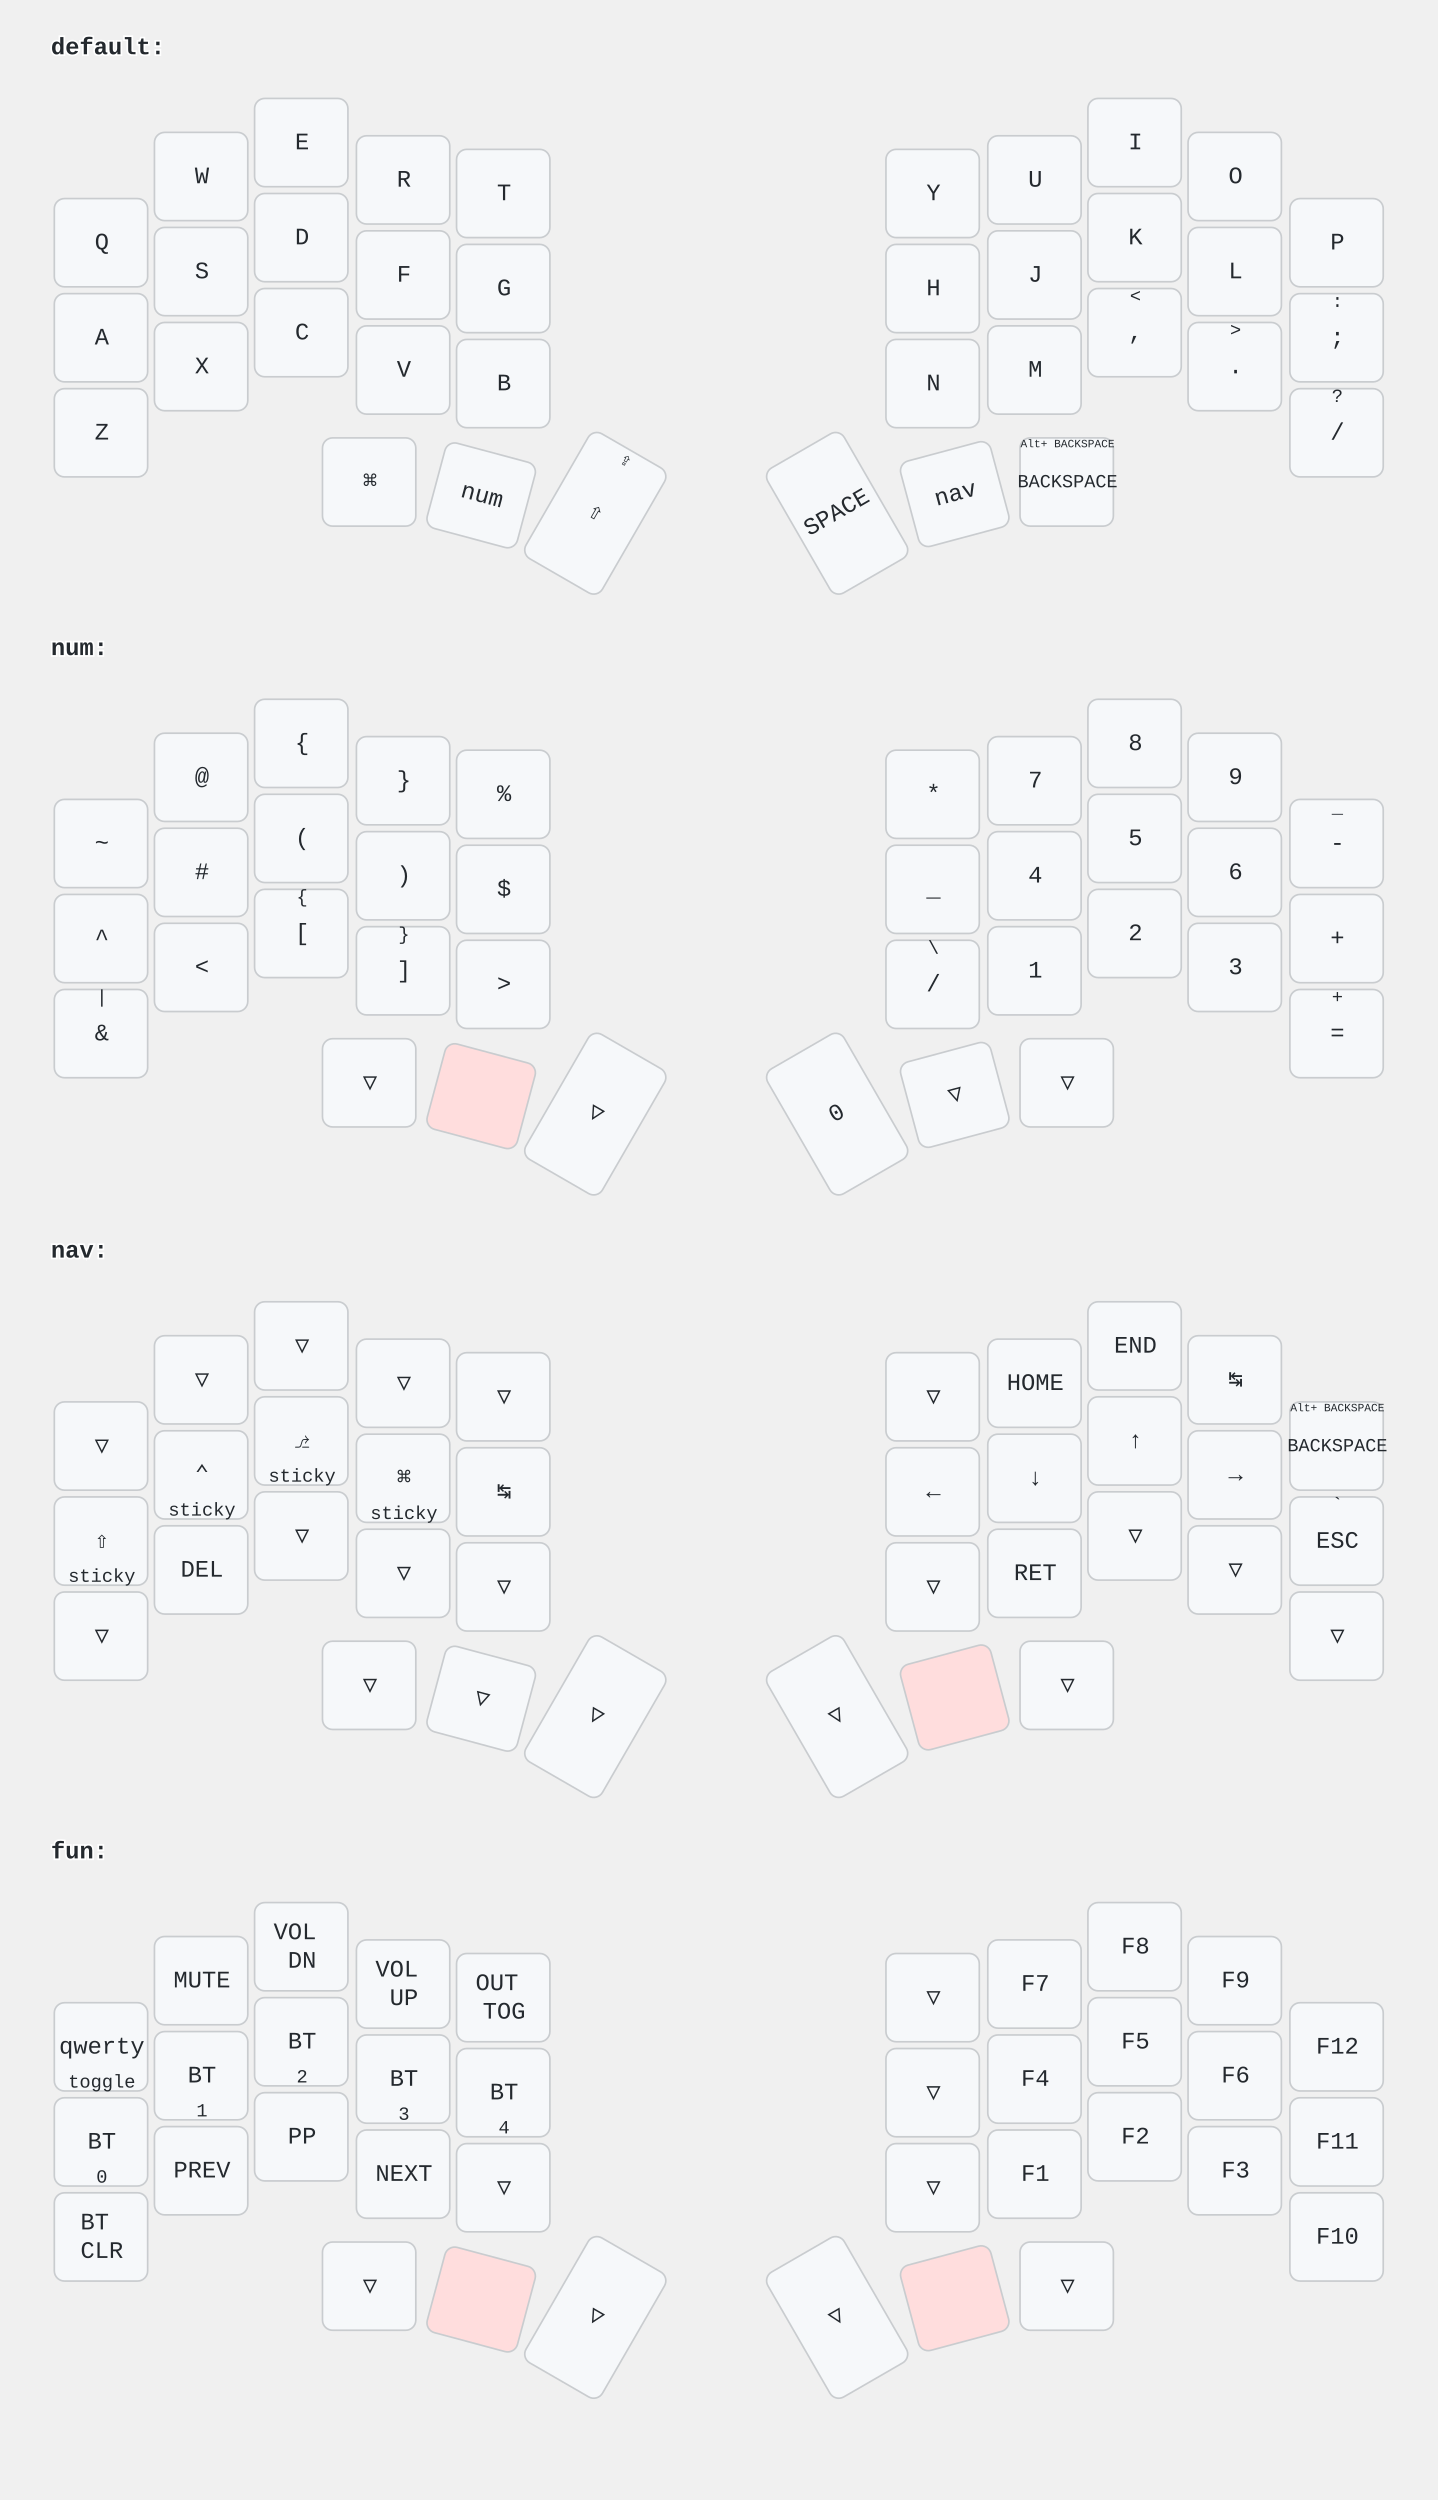
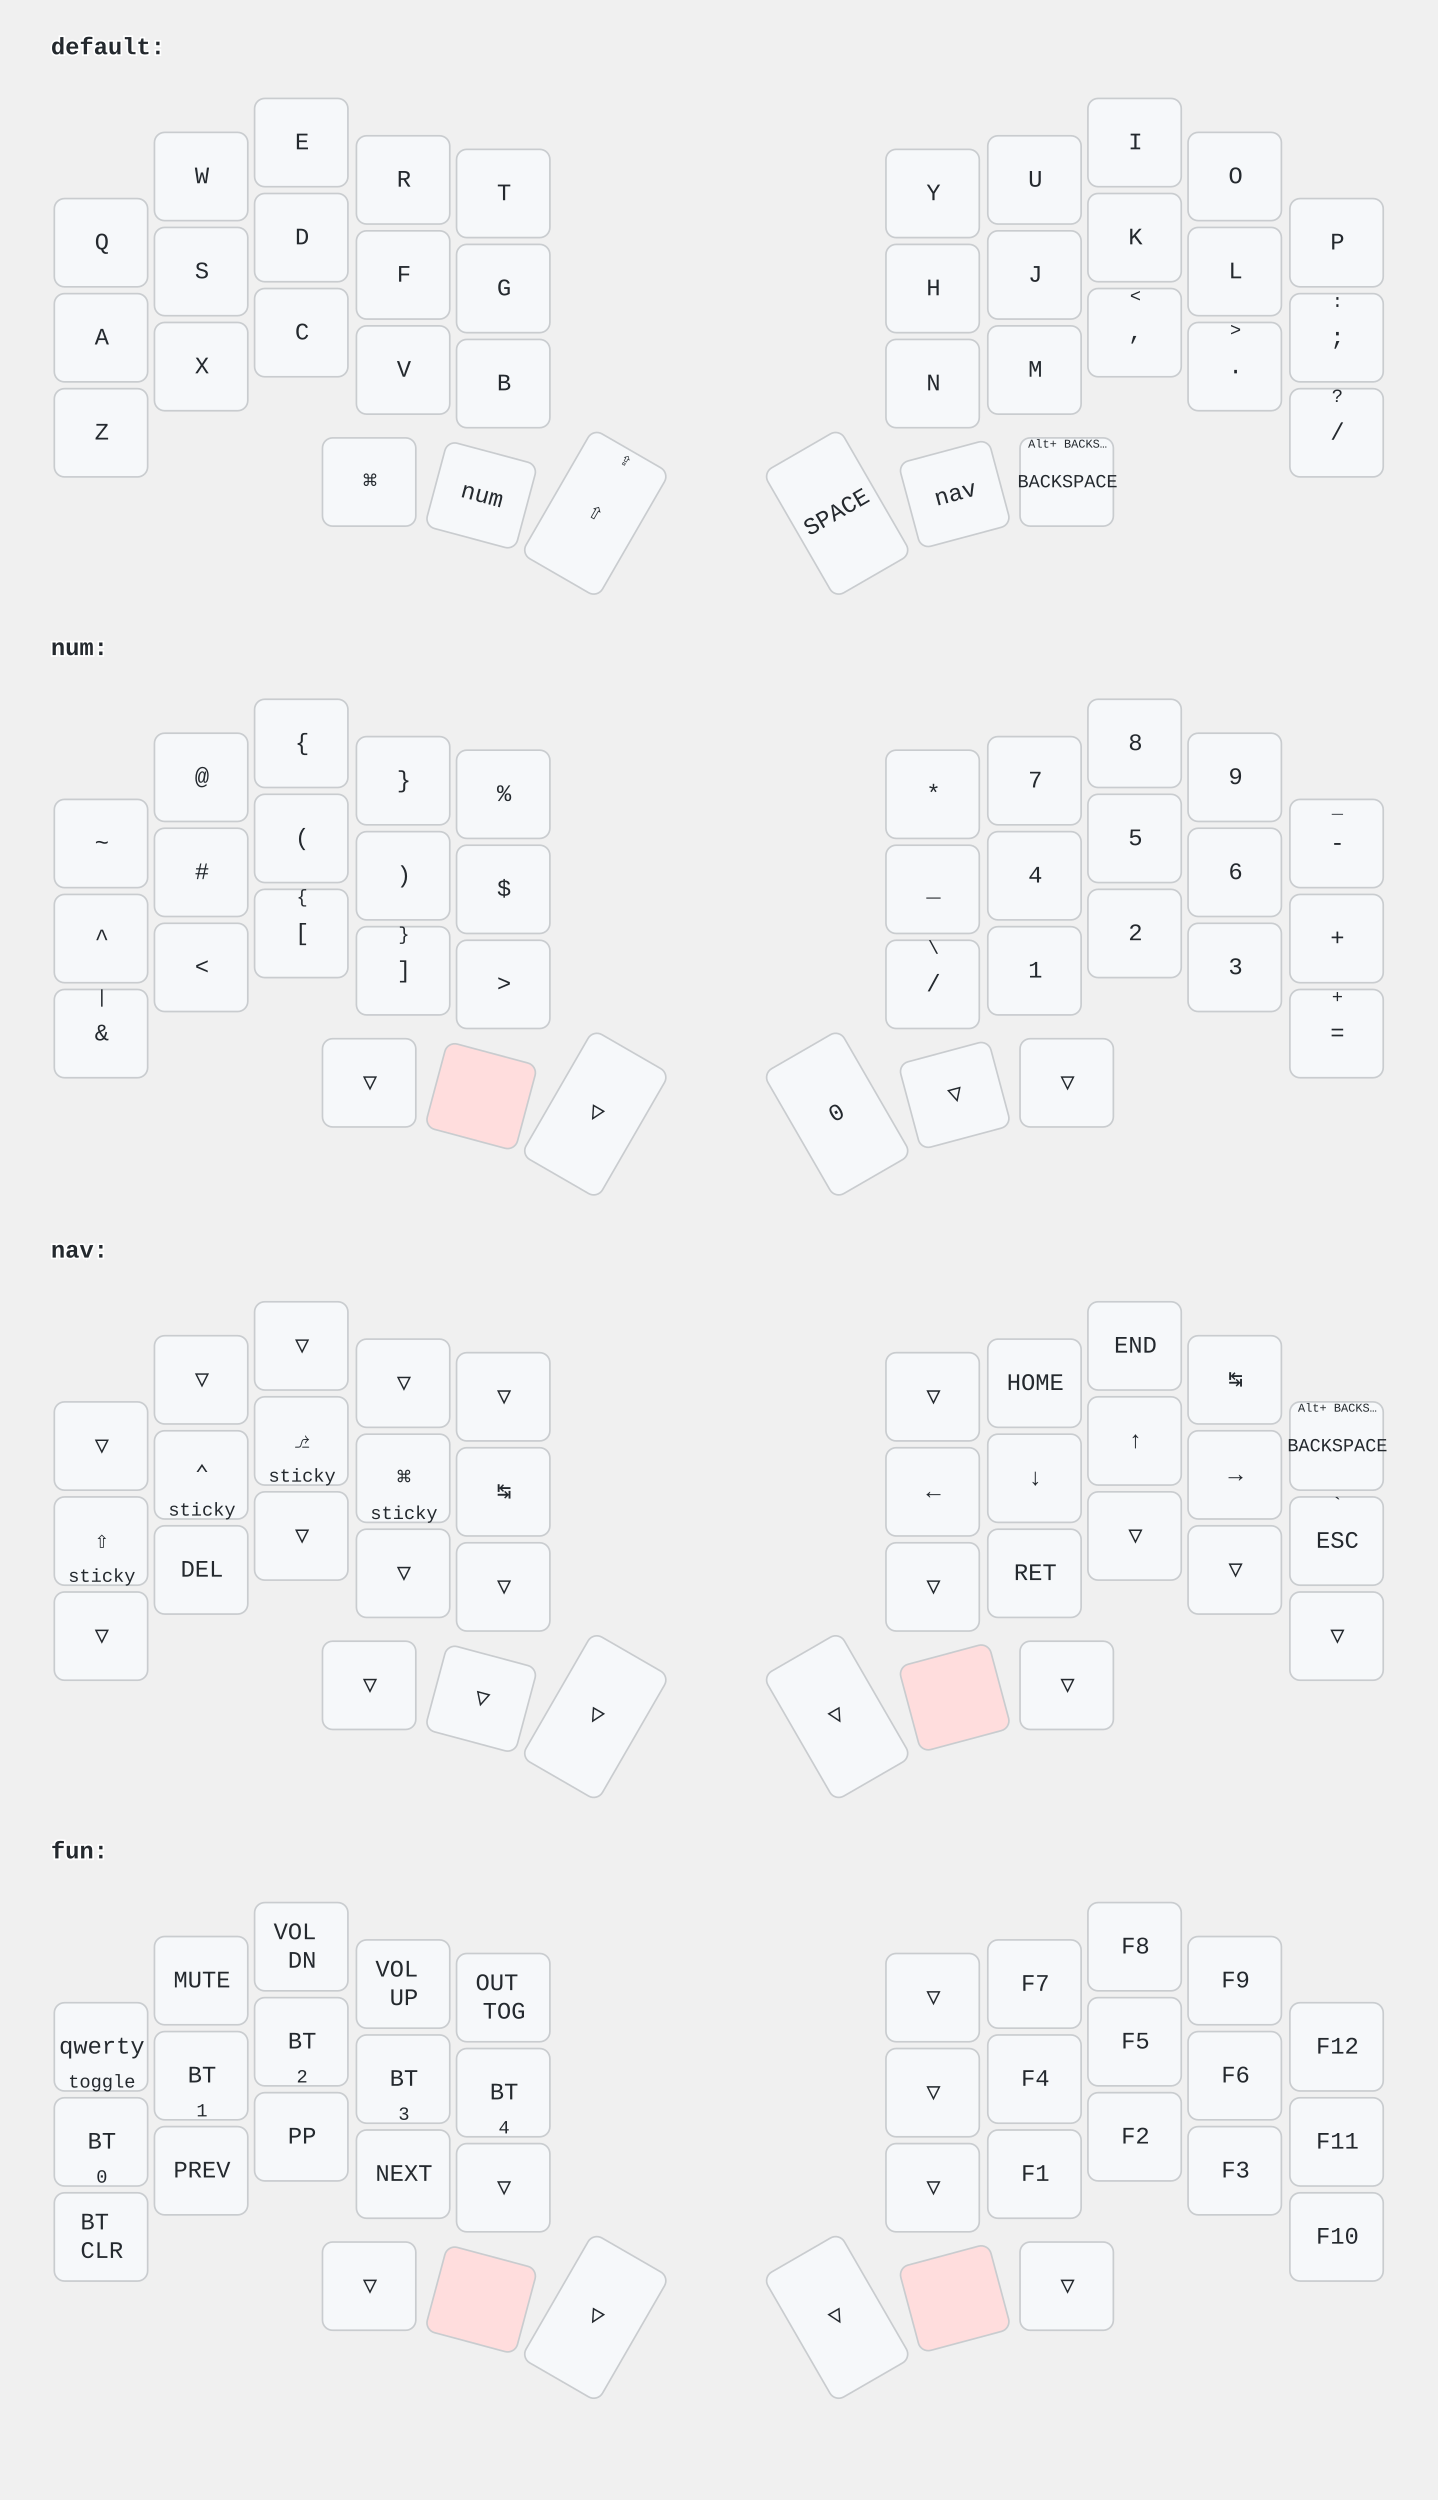
<svg xmlns="http://www.w3.org/2000/svg" width="847" height="1473" viewBox="0 0 847 1473" class="keymap">
  <style>/* font and background color specifications */
svg {
    font-family: SFMono-Regular,Consolas,Liberation Mono,Menlo,monospace;
    font-size: 14px;
    font-kerning: normal;
    text-rendering: optimizeLegibility;
    fill: #24292e;
}

/* default key styling */
rect {
    fill: #f6f8fa;
    stroke: #c9cccf;
    stroke-width: 1;
}

/* color accent for combo boxes */
rect.combo {
    fill: #cdf;
}

/* color accent for held keys */
rect.held, rect.combo.held {
    fill: #fdd;
}

/* color accent for ghost (optional) keys */
rect.ghost, rect.combo.ghost {
    fill: #ddd;
}

text {
    text-anchor: middle;
    dominant-baseline: middle;
}

/* styling for layer labels */
text.label {
    font-weight: bold;
    text-anchor: start;
    stroke: white;
    stroke-width: 2;
    paint-order: stroke;
}

/* styling for combo tap, and key hold/shifted label text */
text.combo, text.hold, text.shifted {
    font-size: 11px;
}

text.hold {
    text-anchor: middle;
    dominant-baseline: auto;
}

text.shifted {
    text-anchor: middle;
    dominant-baseline: hanging;
}

/* styling for hold/shifted label text in combo box */
text.combo.hold, text.combo.shifted {
    font-size: 8px;
}

/* styling for combo dendrons */
path {
    stroke-width: 1;
    stroke: gray;
    fill: none;
}
</style>
  <g transform="translate(30, 0)" class="layer-default">
-     <text x="0" y="28" class="label">default:</text>
+     <text x="0" y="28" class="label" id="default">default:</text>
    <g transform="translate(0, 56)">
      <g transform="translate(30, 87)" class="key keypos-0">
        <rect rx="6" ry="6" x="-28" y="-26" width="55" height="52" class="key" />
        <text x="0" y="0" class="key tap">Q</text>
      </g>
      <g transform="translate(89, 48)" class="key keypos-1">
        <rect rx="6" ry="6" x="-28" y="-26" width="55" height="52" class="key" />
        <text x="0" y="0" class="key tap">W</text>
      </g>
      <g transform="translate(148, 28)" class="key keypos-2">
        <rect rx="6" ry="6" x="-28" y="-26" width="55" height="52" class="key" />
        <text x="0" y="0" class="key tap">E</text>
      </g>
      <g transform="translate(208, 50)" class="key keypos-3">
        <rect rx="6" ry="6" x="-28" y="-26" width="55" height="52" class="key" />
        <text x="0" y="0" class="key tap">R</text>
      </g>
      <g transform="translate(267, 58)" class="key keypos-4">
        <rect rx="6" ry="6" x="-28" y="-26" width="55" height="52" class="key" />
        <text x="0" y="0" class="key tap">T</text>
      </g>
      <g transform="translate(520, 58)" class="key keypos-5">
        <rect rx="6" ry="6" x="-28" y="-26" width="55" height="52" class="key" />
        <text x="0" y="0" class="key tap">Y</text>
      </g>
      <g transform="translate(580, 50)" class="key keypos-6">
        <rect rx="6" ry="6" x="-28" y="-26" width="55" height="52" class="key" />
        <text x="0" y="0" class="key tap">U</text>
      </g>
      <g transform="translate(639, 28)" class="key keypos-7">
        <rect rx="6" ry="6" x="-28" y="-26" width="55" height="52" class="key" />
        <text x="0" y="0" class="key tap">I</text>
      </g>
      <g transform="translate(698, 48)" class="key keypos-8">
        <rect rx="6" ry="6" x="-28" y="-26" width="55" height="52" class="key" />
        <text x="0" y="0" class="key tap">O</text>
      </g>
      <g transform="translate(758, 87)" class="key keypos-9">
        <rect rx="6" ry="6" x="-28" y="-26" width="55" height="52" class="key" />
        <text x="0" y="0" class="key tap">P</text>
      </g>
      <g transform="translate(30, 143)" class="key keypos-10">
        <rect rx="6" ry="6" x="-28" y="-26" width="55" height="52" class="key" />
        <text x="0" y="0" class="key tap">A</text>
      </g>
      <g transform="translate(89, 104)" class="key keypos-11">
        <rect rx="6" ry="6" x="-28" y="-26" width="55" height="52" class="key" />
        <text x="0" y="0" class="key tap">S</text>
      </g>
      <g transform="translate(148, 84)" class="key keypos-12">
        <rect rx="6" ry="6" x="-28" y="-26" width="55" height="52" class="key" />
        <text x="0" y="0" class="key tap">D</text>
      </g>
      <g transform="translate(208, 106)" class="key keypos-13">
        <rect rx="6" ry="6" x="-28" y="-26" width="55" height="52" class="key" />
        <text x="0" y="0" class="key tap">F</text>
      </g>
      <g transform="translate(267, 114)" class="key keypos-14">
        <rect rx="6" ry="6" x="-28" y="-26" width="55" height="52" class="key" />
        <text x="0" y="0" class="key tap">G</text>
      </g>
      <g transform="translate(520, 114)" class="key keypos-15">
        <rect rx="6" ry="6" x="-28" y="-26" width="55" height="52" class="key" />
        <text x="0" y="0" class="key tap">H</text>
      </g>
      <g transform="translate(580, 106)" class="key keypos-16">
        <rect rx="6" ry="6" x="-28" y="-26" width="55" height="52" class="key" />
        <text x="0" y="0" class="key tap">J</text>
      </g>
      <g transform="translate(639, 84)" class="key keypos-17">
        <rect rx="6" ry="6" x="-28" y="-26" width="55" height="52" class="key" />
        <text x="0" y="0" class="key tap">K</text>
      </g>
      <g transform="translate(698, 104)" class="key keypos-18">
        <rect rx="6" ry="6" x="-28" y="-26" width="55" height="52" class="key" />
        <text x="0" y="0" class="key tap">L</text>
      </g>
      <g transform="translate(758, 143)" class="key keypos-19">
        <rect rx="6" ry="6" x="-28" y="-26" width="55" height="52" class="key" />
        <text x="0" y="0" class="key tap">;</text>
        <text x="0" y="-24" class="key shifted">:</text>
      </g>
      <g transform="translate(30, 199)" class="key keypos-20">
        <rect rx="6" ry="6" x="-28" y="-26" width="55" height="52" class="key" />
        <text x="0" y="0" class="key tap">Z</text>
      </g>
      <g transform="translate(89, 160)" class="key keypos-21">
        <rect rx="6" ry="6" x="-28" y="-26" width="55" height="52" class="key" />
        <text x="0" y="0" class="key tap">X</text>
      </g>
      <g transform="translate(148, 140)" class="key keypos-22">
        <rect rx="6" ry="6" x="-28" y="-26" width="55" height="52" class="key" />
        <text x="0" y="0" class="key tap">C</text>
      </g>
      <g transform="translate(208, 162)" class="key keypos-23">
        <rect rx="6" ry="6" x="-28" y="-26" width="55" height="52" class="key" />
        <text x="0" y="0" class="key tap">V</text>
      </g>
      <g transform="translate(267, 170)" class="key keypos-24">
        <rect rx="6" ry="6" x="-28" y="-26" width="55" height="52" class="key" />
        <text x="0" y="0" class="key tap">B</text>
      </g>
      <g transform="translate(520, 170)" class="key keypos-25">
        <rect rx="6" ry="6" x="-28" y="-26" width="55" height="52" class="key" />
        <text x="0" y="0" class="key tap">N</text>
      </g>
      <g transform="translate(580, 162)" class="key keypos-26">
        <rect rx="6" ry="6" x="-28" y="-26" width="55" height="52" class="key" />
        <text x="0" y="0" class="key tap">M</text>
      </g>
      <g transform="translate(639, 140)" class="key keypos-27">
        <rect rx="6" ry="6" x="-28" y="-26" width="55" height="52" class="key" />
        <text x="0" y="0" class="key tap">,</text>
        <text x="0" y="-24" class="key shifted">&lt;</text>
      </g>
      <g transform="translate(698, 160)" class="key keypos-28">
        <rect rx="6" ry="6" x="-28" y="-26" width="55" height="52" class="key" />
        <text x="0" y="0" class="key tap">.</text>
        <text x="0" y="-24" class="key shifted">&gt;</text>
      </g>
      <g transform="translate(758, 199)" class="key keypos-29">
        <rect rx="6" ry="6" x="-28" y="-26" width="55" height="52" class="key" />
        <text x="0" y="0" class="key tap">/</text>
        <text x="0" y="-24" class="key shifted">?</text>
      </g>
      <g transform="translate(188, 228)" class="key keypos-30">
        <rect rx="6" ry="6" x="-28" y="-26" width="55" height="52" class="key" />
        <text x="0" y="0" class="key tap">⌘</text>
      </g>
      <g transform="translate(254, 236) rotate(15.0)" class="key keypos-31">
        <rect rx="6" ry="6" x="-28" y="-26" width="55" height="52" class="key" />
-         <text x="0" y="0" class="key tap">num</text>
+         <a href="#num">
+           <text x="0" y="0" class="key tap layer-activator">num</text>
+         </a>
      </g>
      <g transform="translate(321, 246) rotate(30.0)" class="key keypos-32">
        <rect rx="6" ry="6" x="-26" y="-42" width="52" height="85" class="key" />
        <text x="0" y="0" class="key tap">⇧</text>
        <text x="0" y="-40" class="key shifted">⇪</text>
      </g>
      <g transform="translate(463, 246) rotate(-30.0)" class="key keypos-33">
        <rect rx="6" ry="6" x="-26" y="-42" width="52" height="85" class="key" />
        <text x="0" y="0" class="key tap">SPACE</text>
      </g>
      <g transform="translate(533, 235) rotate(-15.0)" class="key keypos-34">
        <rect rx="6" ry="6" x="-28" y="-26" width="55" height="52" class="key" />
-         <text x="0" y="0" class="key tap">nav</text>
+         <a href="#nav">
+           <text x="0" y="0" class="key tap layer-activator">nav</text>
+         </a>
      </g>
      <g transform="translate(599, 228)" class="key keypos-35">
        <rect rx="6" ry="6" x="-28" y="-26" width="55" height="52" class="key" />
        <text x="0" y="0" class="key tap">
          <tspan style="font-size: 78%">BACKSPACE</tspan>
        </text>
        <text x="0" y="-24" class="key shifted">
-           <tspan style="font-size: 60%">Alt+ BACKSPACE</tspan>
+           <tspan style="font-size: 64%">Alt+ BACKS…</tspan>
        </text>
      </g>
    </g>
  </g>
  <g transform="translate(30, 354)" class="layer-num">
-     <text x="0" y="28" class="label">num:</text>
+     <text x="0" y="28" class="label" id="num">num:</text>
    <g transform="translate(0, 56)">
      <g transform="translate(30, 87)" class="key keypos-0">
        <rect rx="6" ry="6" x="-28" y="-26" width="55" height="52" class="key" />
        <text x="0" y="0" class="key tap">~</text>
      </g>
      <g transform="translate(89, 48)" class="key keypos-1">
        <rect rx="6" ry="6" x="-28" y="-26" width="55" height="52" class="key" />
        <text x="0" y="0" class="key tap">@</text>
      </g>
      <g transform="translate(148, 28)" class="key keypos-2">
        <rect rx="6" ry="6" x="-28" y="-26" width="55" height="52" class="key" />
        <text x="0" y="0" class="key tap">{</text>
      </g>
      <g transform="translate(208, 50)" class="key keypos-3">
        <rect rx="6" ry="6" x="-28" y="-26" width="55" height="52" class="key" />
        <text x="0" y="0" class="key tap">}</text>
      </g>
      <g transform="translate(267, 58)" class="key keypos-4">
        <rect rx="6" ry="6" x="-28" y="-26" width="55" height="52" class="key" />
        <text x="0" y="0" class="key tap">%</text>
      </g>
      <g transform="translate(520, 58)" class="key keypos-5">
        <rect rx="6" ry="6" x="-28" y="-26" width="55" height="52" class="key" />
        <text x="0" y="0" class="key tap">*</text>
      </g>
      <g transform="translate(580, 50)" class="key keypos-6">
        <rect rx="6" ry="6" x="-28" y="-26" width="55" height="52" class="key" />
        <text x="0" y="0" class="key tap">7</text>
      </g>
      <g transform="translate(639, 28)" class="key keypos-7">
        <rect rx="6" ry="6" x="-28" y="-26" width="55" height="52" class="key" />
        <text x="0" y="0" class="key tap">8</text>
      </g>
      <g transform="translate(698, 48)" class="key keypos-8">
        <rect rx="6" ry="6" x="-28" y="-26" width="55" height="52" class="key" />
        <text x="0" y="0" class="key tap">9</text>
      </g>
      <g transform="translate(758, 87)" class="key keypos-9">
        <rect rx="6" ry="6" x="-28" y="-26" width="55" height="52" class="key" />
        <text x="0" y="0" class="key tap">-</text>
        <text x="0" y="-24" class="key shifted">_</text>
      </g>
      <g transform="translate(30, 143)" class="key keypos-10">
        <rect rx="6" ry="6" x="-28" y="-26" width="55" height="52" class="key" />
        <text x="0" y="0" class="key tap">^</text>
      </g>
      <g transform="translate(89, 104)" class="key keypos-11">
        <rect rx="6" ry="6" x="-28" y="-26" width="55" height="52" class="key" />
        <text x="0" y="0" class="key tap">#</text>
      </g>
      <g transform="translate(148, 84)" class="key keypos-12">
        <rect rx="6" ry="6" x="-28" y="-26" width="55" height="52" class="key" />
        <text x="0" y="0" class="key tap">(</text>
      </g>
      <g transform="translate(208, 106)" class="key keypos-13">
        <rect rx="6" ry="6" x="-28" y="-26" width="55" height="52" class="key" />
        <text x="0" y="0" class="key tap">)</text>
      </g>
      <g transform="translate(267, 114)" class="key keypos-14">
        <rect rx="6" ry="6" x="-28" y="-26" width="55" height="52" class="key" />
        <text x="0" y="0" class="key tap">$</text>
      </g>
      <g transform="translate(520, 114)" class="key keypos-15">
        <rect rx="6" ry="6" x="-28" y="-26" width="55" height="52" class="key" />
        <text x="0" y="0" class="key tap">_</text>
      </g>
      <g transform="translate(580, 106)" class="key keypos-16">
        <rect rx="6" ry="6" x="-28" y="-26" width="55" height="52" class="key" />
        <text x="0" y="0" class="key tap">4</text>
      </g>
      <g transform="translate(639, 84)" class="key keypos-17">
        <rect rx="6" ry="6" x="-28" y="-26" width="55" height="52" class="key" />
        <text x="0" y="0" class="key tap">5</text>
      </g>
      <g transform="translate(698, 104)" class="key keypos-18">
        <rect rx="6" ry="6" x="-28" y="-26" width="55" height="52" class="key" />
        <text x="0" y="0" class="key tap">6</text>
      </g>
      <g transform="translate(758, 143)" class="key keypos-19">
        <rect rx="6" ry="6" x="-28" y="-26" width="55" height="52" class="key" />
        <text x="0" y="0" class="key tap">+</text>
      </g>
      <g transform="translate(30, 199)" class="key keypos-20">
        <rect rx="6" ry="6" x="-28" y="-26" width="55" height="52" class="key" />
        <text x="0" y="0" class="key tap">&amp;</text>
        <text x="0" y="-24" class="key shifted">|</text>
      </g>
      <g transform="translate(89, 160)" class="key keypos-21">
        <rect rx="6" ry="6" x="-28" y="-26" width="55" height="52" class="key" />
        <text x="0" y="0" class="key tap">&lt;</text>
      </g>
      <g transform="translate(148, 140)" class="key keypos-22">
        <rect rx="6" ry="6" x="-28" y="-26" width="55" height="52" class="key" />
        <text x="0" y="0" class="key tap">[</text>
        <text x="0" y="-24" class="key shifted">{</text>
      </g>
      <g transform="translate(208, 162)" class="key keypos-23">
        <rect rx="6" ry="6" x="-28" y="-26" width="55" height="52" class="key" />
        <text x="0" y="0" class="key tap">]</text>
        <text x="0" y="-24" class="key shifted">}</text>
      </g>
      <g transform="translate(267, 170)" class="key keypos-24">
        <rect rx="6" ry="6" x="-28" y="-26" width="55" height="52" class="key" />
        <text x="0" y="0" class="key tap">&gt;</text>
      </g>
      <g transform="translate(520, 170)" class="key keypos-25">
        <rect rx="6" ry="6" x="-28" y="-26" width="55" height="52" class="key" />
        <text x="0" y="0" class="key tap">/</text>
        <text x="0" y="-24" class="key shifted">\</text>
      </g>
      <g transform="translate(580, 162)" class="key keypos-26">
        <rect rx="6" ry="6" x="-28" y="-26" width="55" height="52" class="key" />
        <text x="0" y="0" class="key tap">1</text>
      </g>
      <g transform="translate(639, 140)" class="key keypos-27">
        <rect rx="6" ry="6" x="-28" y="-26" width="55" height="52" class="key" />
        <text x="0" y="0" class="key tap">2</text>
      </g>
      <g transform="translate(698, 160)" class="key keypos-28">
        <rect rx="6" ry="6" x="-28" y="-26" width="55" height="52" class="key" />
        <text x="0" y="0" class="key tap">3</text>
      </g>
      <g transform="translate(758, 199)" class="key keypos-29">
        <rect rx="6" ry="6" x="-28" y="-26" width="55" height="52" class="key" />
        <text x="0" y="0" class="key tap">=</text>
        <text x="0" y="-24" class="key shifted">+</text>
      </g>
      <g transform="translate(188, 228)" class="key trans keypos-30">
        <rect rx="6" ry="6" x="-28" y="-26" width="55" height="52" class="key trans" />
        <text x="0" y="0" class="key trans tap">▽</text>
      </g>
      <g transform="translate(254, 236) rotate(15.0)" class="key held keypos-31">
        <rect rx="6" ry="6" x="-28" y="-26" width="55" height="52" class="key held" />
      </g>
      <g transform="translate(321, 246) rotate(30.0)" class="key trans keypos-32">
        <rect rx="6" ry="6" x="-26" y="-42" width="52" height="85" class="key trans" />
        <text x="0" y="0" class="key trans tap">▽</text>
      </g>
      <g transform="translate(463, 246) rotate(-30.0)" class="key keypos-33">
        <rect rx="6" ry="6" x="-26" y="-42" width="52" height="85" class="key" />
        <text x="0" y="0" class="key tap">0</text>
      </g>
      <g transform="translate(533, 235) rotate(-15.0)" class="key trans keypos-34">
        <rect rx="6" ry="6" x="-28" y="-26" width="55" height="52" class="key trans" />
        <text x="0" y="0" class="key trans tap">▽</text>
      </g>
      <g transform="translate(599, 228)" class="key trans keypos-35">
        <rect rx="6" ry="6" x="-28" y="-26" width="55" height="52" class="key trans" />
        <text x="0" y="0" class="key trans tap">▽</text>
      </g>
    </g>
  </g>
  <g transform="translate(30, 709)" class="layer-nav">
-     <text x="0" y="28" class="label">nav:</text>
+     <text x="0" y="28" class="label" id="nav">nav:</text>
    <g transform="translate(0, 56)">
      <g transform="translate(30, 87)" class="key trans keypos-0">
        <rect rx="6" ry="6" x="-28" y="-26" width="55" height="52" class="key trans" />
        <text x="0" y="0" class="key trans tap">▽</text>
      </g>
      <g transform="translate(89, 48)" class="key trans keypos-1">
        <rect rx="6" ry="6" x="-28" y="-26" width="55" height="52" class="key trans" />
        <text x="0" y="0" class="key trans tap">▽</text>
      </g>
      <g transform="translate(148, 28)" class="key trans keypos-2">
        <rect rx="6" ry="6" x="-28" y="-26" width="55" height="52" class="key trans" />
        <text x="0" y="0" class="key trans tap">▽</text>
      </g>
      <g transform="translate(208, 50)" class="key trans keypos-3">
        <rect rx="6" ry="6" x="-28" y="-26" width="55" height="52" class="key trans" />
        <text x="0" y="0" class="key trans tap">▽</text>
      </g>
      <g transform="translate(267, 58)" class="key trans keypos-4">
        <rect rx="6" ry="6" x="-28" y="-26" width="55" height="52" class="key trans" />
        <text x="0" y="0" class="key trans tap">▽</text>
      </g>
      <g transform="translate(520, 58)" class="key trans keypos-5">
        <rect rx="6" ry="6" x="-28" y="-26" width="55" height="52" class="key trans" />
        <text x="0" y="0" class="key trans tap">▽</text>
      </g>
      <g transform="translate(580, 50)" class="key keypos-6">
        <rect rx="6" ry="6" x="-28" y="-26" width="55" height="52" class="key" />
        <text x="0" y="0" class="key tap">HOME</text>
      </g>
      <g transform="translate(639, 28)" class="key keypos-7">
        <rect rx="6" ry="6" x="-28" y="-26" width="55" height="52" class="key" />
        <text x="0" y="0" class="key tap">END</text>
      </g>
      <g transform="translate(698, 48)" class="key keypos-8">
        <rect rx="6" ry="6" x="-28" y="-26" width="55" height="52" class="key" />
        <text x="0" y="0" class="key tap">↹</text>
      </g>
      <g transform="translate(758, 87)" class="key keypos-9">
        <rect rx="6" ry="6" x="-28" y="-26" width="55" height="52" class="key" />
        <text x="0" y="0" class="key tap">
          <tspan style="font-size: 78%">BACKSPACE</tspan>
        </text>
        <text x="0" y="-24" class="key shifted">
-           <tspan style="font-size: 60%">Alt+ BACKSPACE</tspan>
+           <tspan style="font-size: 64%">Alt+ BACKS…</tspan>
        </text>
      </g>
      <g transform="translate(30, 143)" class="key keypos-10">
        <rect rx="6" ry="6" x="-28" y="-26" width="55" height="52" class="key" />
        <text x="0" y="0" class="key tap">⇧</text>
        <text x="0" y="24" class="key hold">sticky</text>
      </g>
      <g transform="translate(89, 104)" class="key keypos-11">
        <rect rx="6" ry="6" x="-28" y="-26" width="55" height="52" class="key" />
        <text x="0" y="0" class="key tap">⌃</text>
        <text x="0" y="24" class="key hold">sticky</text>
      </g>
      <g transform="translate(148, 84)" class="key keypos-12">
        <rect rx="6" ry="6" x="-28" y="-26" width="55" height="52" class="key" />
        <text x="0" y="0" class="key tap">⎇</text>
        <text x="0" y="24" class="key hold">sticky</text>
      </g>
      <g transform="translate(208, 106)" class="key keypos-13">
        <rect rx="6" ry="6" x="-28" y="-26" width="55" height="52" class="key" />
        <text x="0" y="0" class="key tap">⌘</text>
        <text x="0" y="24" class="key hold">sticky</text>
      </g>
      <g transform="translate(267, 114)" class="key keypos-14">
        <rect rx="6" ry="6" x="-28" y="-26" width="55" height="52" class="key" />
        <text x="0" y="0" class="key tap">↹</text>
      </g>
      <g transform="translate(520, 114)" class="key keypos-15">
        <rect rx="6" ry="6" x="-28" y="-26" width="55" height="52" class="key" />
        <text x="0" y="0" class="key tap">←</text>
      </g>
      <g transform="translate(580, 106)" class="key keypos-16">
        <rect rx="6" ry="6" x="-28" y="-26" width="55" height="52" class="key" />
        <text x="0" y="0" class="key tap">↓</text>
      </g>
      <g transform="translate(639, 84)" class="key keypos-17">
        <rect rx="6" ry="6" x="-28" y="-26" width="55" height="52" class="key" />
        <text x="0" y="0" class="key tap">↑</text>
      </g>
      <g transform="translate(698, 104)" class="key keypos-18">
        <rect rx="6" ry="6" x="-28" y="-26" width="55" height="52" class="key" />
        <text x="0" y="0" class="key tap">→</text>
      </g>
      <g transform="translate(758, 143)" class="key keypos-19">
        <rect rx="6" ry="6" x="-28" y="-26" width="55" height="52" class="key" />
        <text x="0" y="0" class="key tap">ESC</text>
        <text x="0" y="-24" class="key shifted">`</text>
      </g>
      <g transform="translate(30, 199)" class="key trans keypos-20">
        <rect rx="6" ry="6" x="-28" y="-26" width="55" height="52" class="key trans" />
        <text x="0" y="0" class="key trans tap">▽</text>
      </g>
      <g transform="translate(89, 160)" class="key keypos-21">
        <rect rx="6" ry="6" x="-28" y="-26" width="55" height="52" class="key" />
        <text x="0" y="0" class="key tap">DEL</text>
      </g>
      <g transform="translate(148, 140)" class="key trans keypos-22">
        <rect rx="6" ry="6" x="-28" y="-26" width="55" height="52" class="key trans" />
        <text x="0" y="0" class="key trans tap">▽</text>
      </g>
      <g transform="translate(208, 162)" class="key trans keypos-23">
        <rect rx="6" ry="6" x="-28" y="-26" width="55" height="52" class="key trans" />
        <text x="0" y="0" class="key trans tap">▽</text>
      </g>
      <g transform="translate(267, 170)" class="key trans keypos-24">
        <rect rx="6" ry="6" x="-28" y="-26" width="55" height="52" class="key trans" />
        <text x="0" y="0" class="key trans tap">▽</text>
      </g>
      <g transform="translate(520, 170)" class="key trans keypos-25">
        <rect rx="6" ry="6" x="-28" y="-26" width="55" height="52" class="key trans" />
        <text x="0" y="0" class="key trans tap">▽</text>
      </g>
      <g transform="translate(580, 162)" class="key keypos-26">
        <rect rx="6" ry="6" x="-28" y="-26" width="55" height="52" class="key" />
        <text x="0" y="0" class="key tap">RET</text>
      </g>
      <g transform="translate(639, 140)" class="key trans keypos-27">
        <rect rx="6" ry="6" x="-28" y="-26" width="55" height="52" class="key trans" />
        <text x="0" y="0" class="key trans tap">▽</text>
      </g>
      <g transform="translate(698, 160)" class="key trans keypos-28">
        <rect rx="6" ry="6" x="-28" y="-26" width="55" height="52" class="key trans" />
        <text x="0" y="0" class="key trans tap">▽</text>
      </g>
      <g transform="translate(758, 199)" class="key trans keypos-29">
        <rect rx="6" ry="6" x="-28" y="-26" width="55" height="52" class="key trans" />
        <text x="0" y="0" class="key trans tap">▽</text>
      </g>
      <g transform="translate(188, 228)" class="key trans keypos-30">
        <rect rx="6" ry="6" x="-28" y="-26" width="55" height="52" class="key trans" />
        <text x="0" y="0" class="key trans tap">▽</text>
      </g>
      <g transform="translate(254, 236) rotate(15.0)" class="key trans keypos-31">
        <rect rx="6" ry="6" x="-28" y="-26" width="55" height="52" class="key trans" />
        <text x="0" y="0" class="key trans tap">▽</text>
      </g>
      <g transform="translate(321, 246) rotate(30.0)" class="key trans keypos-32">
        <rect rx="6" ry="6" x="-26" y="-42" width="52" height="85" class="key trans" />
        <text x="0" y="0" class="key trans tap">▽</text>
      </g>
      <g transform="translate(463, 246) rotate(-30.0)" class="key trans keypos-33">
        <rect rx="6" ry="6" x="-26" y="-42" width="52" height="85" class="key trans" />
        <text x="0" y="0" class="key trans tap">▽</text>
      </g>
      <g transform="translate(533, 235) rotate(-15.0)" class="key held keypos-34">
        <rect rx="6" ry="6" x="-28" y="-26" width="55" height="52" class="key held" />
      </g>
      <g transform="translate(599, 228)" class="key trans keypos-35">
        <rect rx="6" ry="6" x="-28" y="-26" width="55" height="52" class="key trans" />
        <text x="0" y="0" class="key trans tap">▽</text>
      </g>
    </g>
  </g>
  <g transform="translate(30, 1063)" class="layer-fun">
-     <text x="0" y="28" class="label">fun:</text>
+     <text x="0" y="28" class="label" id="fun">fun:</text>
    <g transform="translate(0, 56)">
      <g transform="translate(30, 87)" class="key keypos-0">
        <rect rx="6" ry="6" x="-28" y="-26" width="55" height="52" class="key" />
        <text x="0" y="0" class="key tap">qwerty</text>
        <text x="0" y="24" class="key hold">toggle</text>
      </g>
      <g transform="translate(89, 48)" class="key keypos-1">
        <rect rx="6" ry="6" x="-28" y="-26" width="55" height="52" class="key" />
        <text x="0" y="0" class="key tap">MUTE</text>
      </g>
      <g transform="translate(148, 28)" class="key keypos-2">
        <rect rx="6" ry="6" x="-28" y="-26" width="55" height="52" class="key" />
        <text x="0" y="0" class="key tap">
          <tspan x="0" dy="-0.6em">VOL</tspan>
          <tspan x="0" dy="1.2em">DN</tspan>
        </text>
      </g>
      <g transform="translate(208, 50)" class="key keypos-3">
        <rect rx="6" ry="6" x="-28" y="-26" width="55" height="52" class="key" />
        <text x="0" y="0" class="key tap">
          <tspan x="0" dy="-0.6em">VOL</tspan>
          <tspan x="0" dy="1.2em">UP</tspan>
        </text>
      </g>
      <g transform="translate(267, 58)" class="key keypos-4">
        <rect rx="6" ry="6" x="-28" y="-26" width="55" height="52" class="key" />
        <text x="0" y="0" class="key tap">
          <tspan x="0" dy="-0.6em">OUT</tspan>
          <tspan x="0" dy="1.2em">TOG</tspan>
        </text>
      </g>
      <g transform="translate(520, 58)" class="key trans keypos-5">
        <rect rx="6" ry="6" x="-28" y="-26" width="55" height="52" class="key trans" />
        <text x="0" y="0" class="key trans tap">▽</text>
      </g>
      <g transform="translate(580, 50)" class="key keypos-6">
        <rect rx="6" ry="6" x="-28" y="-26" width="55" height="52" class="key" />
        <text x="0" y="0" class="key tap">F7</text>
      </g>
      <g transform="translate(639, 28)" class="key keypos-7">
        <rect rx="6" ry="6" x="-28" y="-26" width="55" height="52" class="key" />
        <text x="0" y="0" class="key tap">F8</text>
      </g>
      <g transform="translate(698, 48)" class="key keypos-8">
        <rect rx="6" ry="6" x="-28" y="-26" width="55" height="52" class="key" />
        <text x="0" y="0" class="key tap">F9</text>
      </g>
      <g transform="translate(758, 87)" class="key keypos-9">
        <rect rx="6" ry="6" x="-28" y="-26" width="55" height="52" class="key" />
        <text x="0" y="0" class="key tap">F12</text>
      </g>
      <g transform="translate(30, 143)" class="key keypos-10">
        <rect rx="6" ry="6" x="-28" y="-26" width="55" height="52" class="key" />
        <text x="0" y="0" class="key tap">BT</text>
        <text x="0" y="24" class="key hold">0</text>
      </g>
      <g transform="translate(89, 104)" class="key keypos-11">
        <rect rx="6" ry="6" x="-28" y="-26" width="55" height="52" class="key" />
        <text x="0" y="0" class="key tap">BT</text>
        <text x="0" y="24" class="key hold">1</text>
      </g>
      <g transform="translate(148, 84)" class="key keypos-12">
        <rect rx="6" ry="6" x="-28" y="-26" width="55" height="52" class="key" />
        <text x="0" y="0" class="key tap">BT</text>
        <text x="0" y="24" class="key hold">2</text>
      </g>
      <g transform="translate(208, 106)" class="key keypos-13">
        <rect rx="6" ry="6" x="-28" y="-26" width="55" height="52" class="key" />
        <text x="0" y="0" class="key tap">BT</text>
        <text x="0" y="24" class="key hold">3</text>
      </g>
      <g transform="translate(267, 114)" class="key keypos-14">
        <rect rx="6" ry="6" x="-28" y="-26" width="55" height="52" class="key" />
        <text x="0" y="0" class="key tap">BT</text>
        <text x="0" y="24" class="key hold">4</text>
      </g>
      <g transform="translate(520, 114)" class="key trans keypos-15">
        <rect rx="6" ry="6" x="-28" y="-26" width="55" height="52" class="key trans" />
        <text x="0" y="0" class="key trans tap">▽</text>
      </g>
      <g transform="translate(580, 106)" class="key keypos-16">
        <rect rx="6" ry="6" x="-28" y="-26" width="55" height="52" class="key" />
        <text x="0" y="0" class="key tap">F4</text>
      </g>
      <g transform="translate(639, 84)" class="key keypos-17">
        <rect rx="6" ry="6" x="-28" y="-26" width="55" height="52" class="key" />
        <text x="0" y="0" class="key tap">F5</text>
      </g>
      <g transform="translate(698, 104)" class="key keypos-18">
        <rect rx="6" ry="6" x="-28" y="-26" width="55" height="52" class="key" />
        <text x="0" y="0" class="key tap">F6</text>
      </g>
      <g transform="translate(758, 143)" class="key keypos-19">
        <rect rx="6" ry="6" x="-28" y="-26" width="55" height="52" class="key" />
        <text x="0" y="0" class="key tap">F11</text>
      </g>
      <g transform="translate(30, 199)" class="key keypos-20">
        <rect rx="6" ry="6" x="-28" y="-26" width="55" height="52" class="key" />
        <text x="0" y="0" class="key tap">
          <tspan x="0" dy="-0.6em">BT</tspan>
          <tspan x="0" dy="1.2em">CLR</tspan>
        </text>
      </g>
      <g transform="translate(89, 160)" class="key keypos-21">
        <rect rx="6" ry="6" x="-28" y="-26" width="55" height="52" class="key" />
        <text x="0" y="0" class="key tap">PREV</text>
      </g>
      <g transform="translate(148, 140)" class="key keypos-22">
        <rect rx="6" ry="6" x="-28" y="-26" width="55" height="52" class="key" />
        <text x="0" y="0" class="key tap">PP</text>
      </g>
      <g transform="translate(208, 162)" class="key keypos-23">
        <rect rx="6" ry="6" x="-28" y="-26" width="55" height="52" class="key" />
        <text x="0" y="0" class="key tap">NEXT</text>
      </g>
      <g transform="translate(267, 170)" class="key trans keypos-24">
        <rect rx="6" ry="6" x="-28" y="-26" width="55" height="52" class="key trans" />
        <text x="0" y="0" class="key trans tap">▽</text>
      </g>
      <g transform="translate(520, 170)" class="key trans keypos-25">
        <rect rx="6" ry="6" x="-28" y="-26" width="55" height="52" class="key trans" />
        <text x="0" y="0" class="key trans tap">▽</text>
      </g>
      <g transform="translate(580, 162)" class="key keypos-26">
        <rect rx="6" ry="6" x="-28" y="-26" width="55" height="52" class="key" />
        <text x="0" y="0" class="key tap">F1</text>
      </g>
      <g transform="translate(639, 140)" class="key keypos-27">
        <rect rx="6" ry="6" x="-28" y="-26" width="55" height="52" class="key" />
        <text x="0" y="0" class="key tap">F2</text>
      </g>
      <g transform="translate(698, 160)" class="key keypos-28">
        <rect rx="6" ry="6" x="-28" y="-26" width="55" height="52" class="key" />
        <text x="0" y="0" class="key tap">F3</text>
      </g>
      <g transform="translate(758, 199)" class="key keypos-29">
        <rect rx="6" ry="6" x="-28" y="-26" width="55" height="52" class="key" />
        <text x="0" y="0" class="key tap">F10</text>
      </g>
      <g transform="translate(188, 228)" class="key trans keypos-30">
        <rect rx="6" ry="6" x="-28" y="-26" width="55" height="52" class="key trans" />
        <text x="0" y="0" class="key trans tap">▽</text>
      </g>
      <g transform="translate(254, 236) rotate(15.0)" class="key held keypos-31">
        <rect rx="6" ry="6" x="-28" y="-26" width="55" height="52" class="key held" />
      </g>
      <g transform="translate(321, 246) rotate(30.0)" class="key trans keypos-32">
        <rect rx="6" ry="6" x="-26" y="-42" width="52" height="85" class="key trans" />
        <text x="0" y="0" class="key trans tap">▽</text>
      </g>
      <g transform="translate(463, 246) rotate(-30.0)" class="key trans keypos-33">
        <rect rx="6" ry="6" x="-26" y="-42" width="52" height="85" class="key trans" />
        <text x="0" y="0" class="key trans tap">▽</text>
      </g>
      <g transform="translate(533, 235) rotate(-15.0)" class="key held keypos-34">
        <rect rx="6" ry="6" x="-28" y="-26" width="55" height="52" class="key held" />
      </g>
      <g transform="translate(599, 228)" class="key trans keypos-35">
        <rect rx="6" ry="6" x="-28" y="-26" width="55" height="52" class="key trans" />
        <text x="0" y="0" class="key trans tap">▽</text>
      </g>
    </g>
  </g>
</svg>
